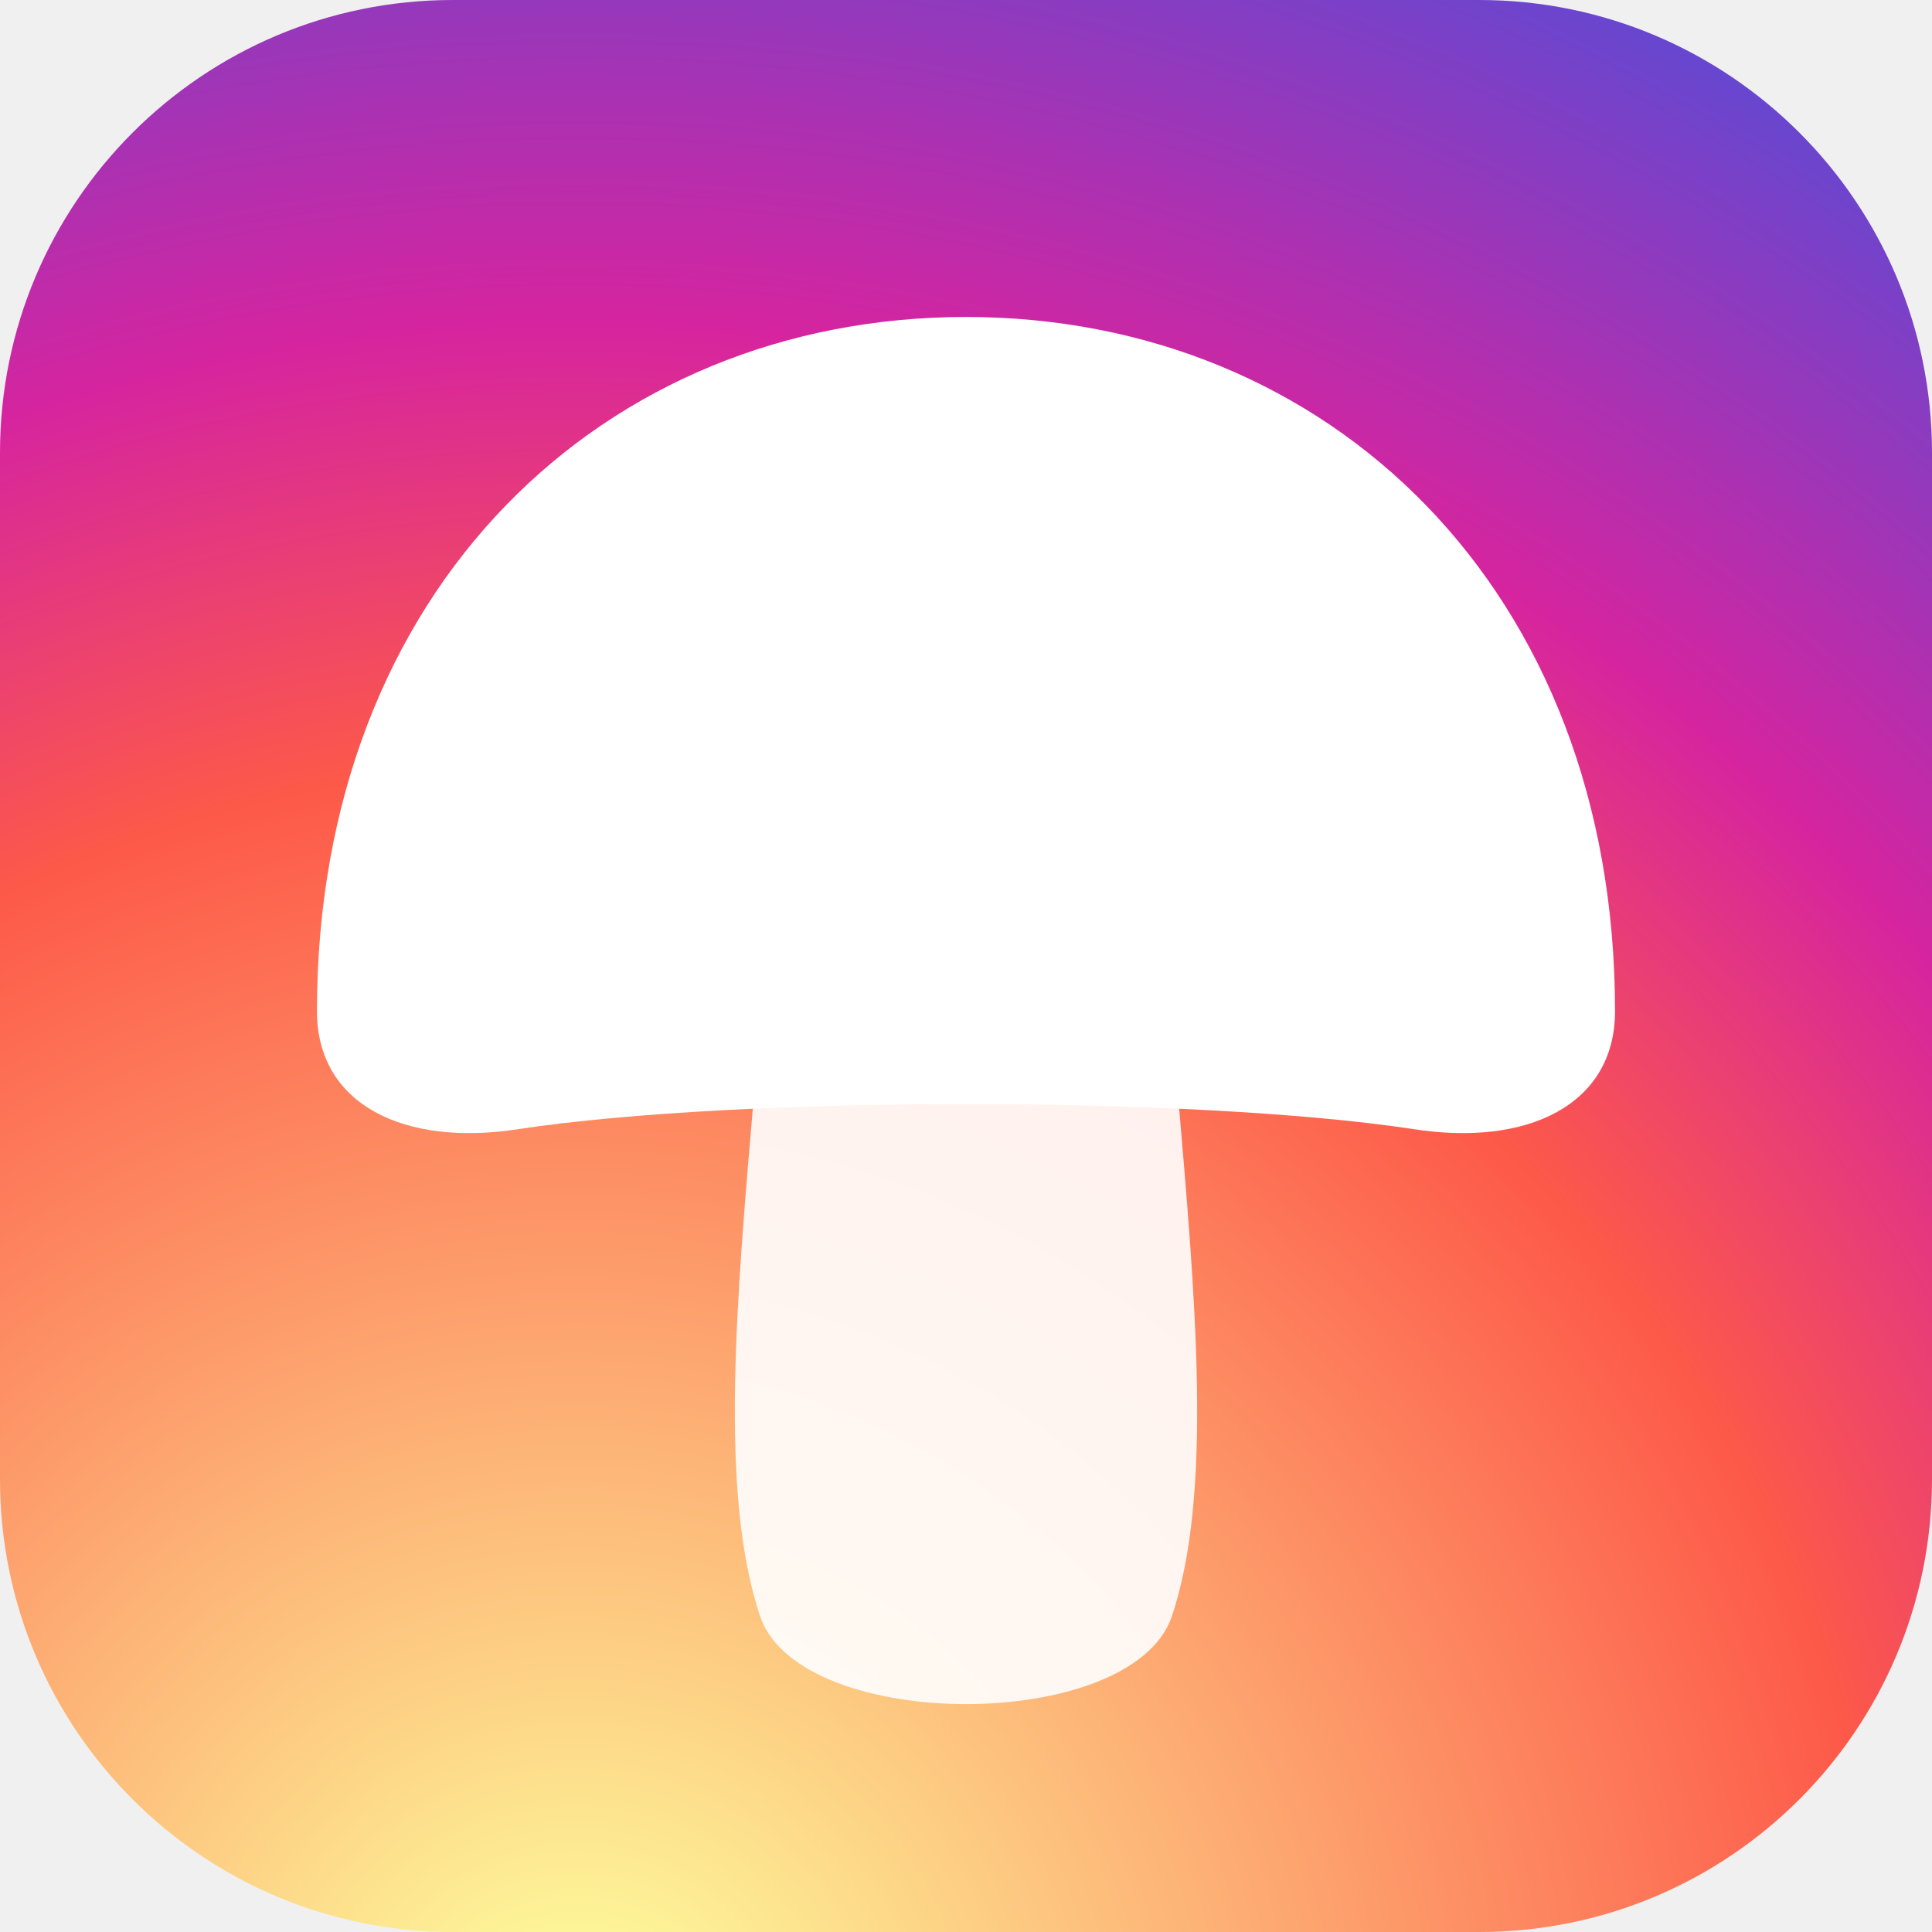
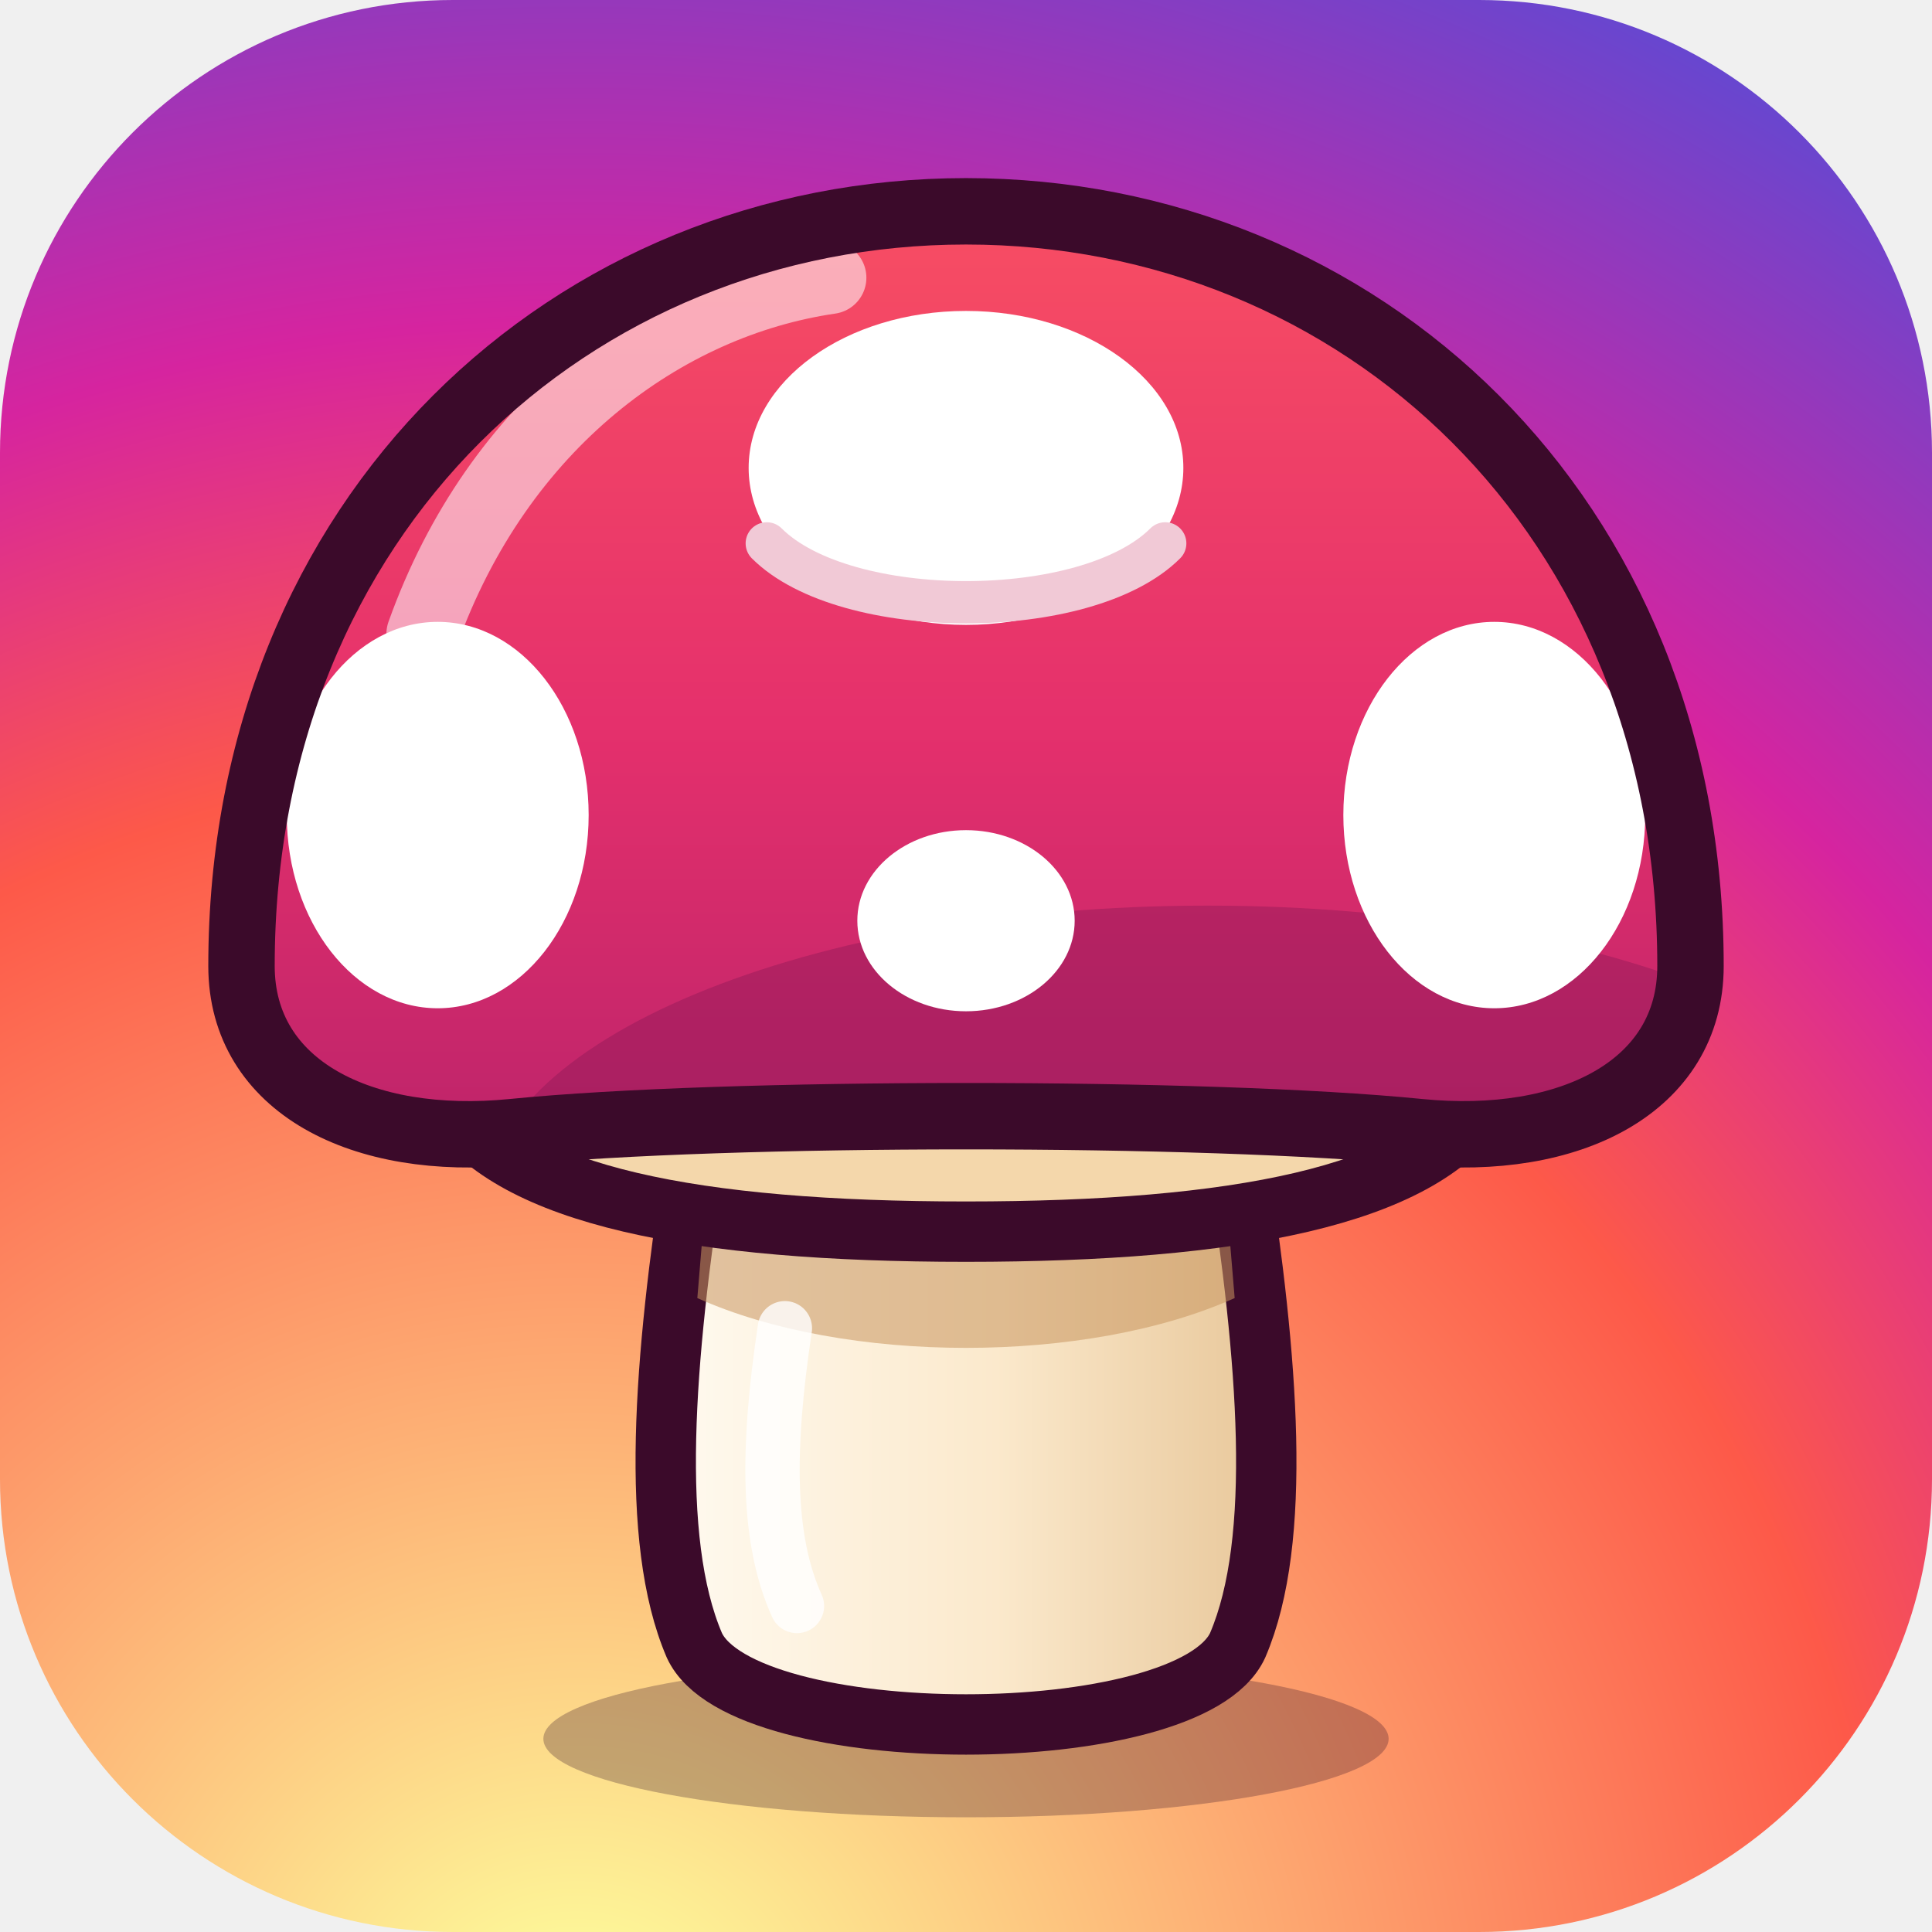
<svg xmlns="http://www.w3.org/2000/svg" viewBox="0 0 64 64">
  <defs>
-     <radialGradient id="g" cx="0.3" cy="1.07" r="1.5">
+     <radialGradient id="jtt-glow" cx="0.3" cy="1.07" r="1.5">
      <stop offset="0" stop-color="#fdf497" />
      <stop offset="0.05" stop-color="#fdf497" />
      <stop offset="0.45" stop-color="#fd5949" />
      <stop offset="0.6" stop-color="#d6249f" />
      <stop offset="0.9" stop-color="#285aeb" />
    </radialGradient>
+     <linearGradient id="jtt-cap" x1="0" y1="0" x2="0" y2="1">
+       <stop offset="0" stop-color="#ff5a5f" />
+       <stop offset="0.6" stop-color="#e5306c" />
+       <stop offset="1" stop-color="#b8226a" />
+     </linearGradient>
+     <linearGradient id="jtt-stem" x1="0" y1="0" x2="1" y2="0">
+       <stop offset="0" stop-color="#fffaf0" />
+       <stop offset="0.55" stop-color="#fbe9cc" />
+       <stop offset="1" stop-color="#e8c79a" />
+     </linearGradient>
+     <clipPath id="jtt-capclip">
+       <path d="M8 32 C8 17 19 7 32 7 C45 7 56 17 56 32 C56 36 52 38 47 37.5 C40 36.8 24 36.8 17 37.5 C12 38 8 36 8 32 Z" />
+     </clipPath>
  </defs>
-   <rect width="64" height="64" rx="15" fill="url(#g)" />
-   <path d="M25 36 C24.4 43 23.8 49.5 25.2 53.6 C26.6 57.4 37.4 57.4 38.8 53.6 C40.2 49.5 39.6 43 39 36 Z" fill="#fff" fill-opacity="0.9" />
-   <path d="M10.5 33.5 C10.5 19.5 20 10.5 32 10.5 C44 10.5 53.5 19.5 53.5 33.5 C53.5 36.6 50.6 38 46.8 37.4 C39.5 36.3 24.5 36.3 17.2 37.4 C13.4 38 10.5 36.6 10.5 33.5 Z" fill="#fff" />
+   <rect width="64" height="64" rx="15" fill="url(#jtt-glow)" />
+   <ellipse cx="32" cy="57.6" rx="14" ry="2.6" fill="#2a0a24" opacity="0.28" />
+   <path d="M23 38.5 C22 45 21.5 51 23 54.5 C24.6 58 39.4 58 41 54.5 C42.5 51 42 45 41 38.5 Z" fill="url(#jtt-stem)" stroke="#3b0a2a" stroke-width="2" stroke-linejoin="round" />
+   <path d="M23.4 39.4 C28 42.2 36 42.2 40.6 39.4 L40.9 43 C36 45.2 28 45.2 23.1 43 Z" fill="#c9965f" opacity="0.55" />
+   <path d="M26 44 C25.4 48 25.4 51 26.4 53.2" fill="none" stroke="#ffffff" stroke-width="1.8" stroke-linecap="round" opacity="0.8" />
+   <path d="M15 36.6 C22 35.4 42 35.4 49 36.6 C47 39.6 41 40.8 32 40.8 C23 40.8 17 39.6 15 36.6 Z" fill="#f4d7ab" stroke="#3b0a2a" stroke-width="2" stroke-linejoin="round" />
+   <g clip-path="url(#jtt-capclip)">
+     <rect x="0" y="0" width="64" height="40" fill="url(#jtt-cap)" />
+     <ellipse cx="40" cy="40" rx="24" ry="10" fill="#7d1350" opacity="0.35" />
+     <ellipse cx="32" cy="15.5" rx="7.2" ry="5.2" fill="#ffffff" />
+     <ellipse cx="14.5" cy="27" rx="5" ry="6.4" fill="#ffffff" />
+     <ellipse cx="49.5" cy="27" rx="5" ry="6.4" fill="#ffffff" />
+     <ellipse cx="32" cy="30.5" rx="3.6" ry="3" fill="#ffffff" />
+     <path d="M25.4 18 C28 20.6 36 20.6 38.6 18" fill="none" stroke="#f1c9d6" stroke-width="1.4" stroke-linecap="round" />
+     <path d="M14 21 C16.5 14 22 10 27.5 9.2" fill="none" stroke="#ffffff" stroke-width="2.4" stroke-linecap="round" opacity="0.55" />
+   </g>
+   <path d="M8 32 C8 17 19 7 32 7 C45 7 56 17 56 32 C56 36 52 38 47 37.5 C40 36.8 24 36.8 17 37.5 C12 38 8 36 8 32 Z" fill="none" stroke="#3b0a2a" stroke-width="2.2" stroke-linejoin="round" />
</svg>
